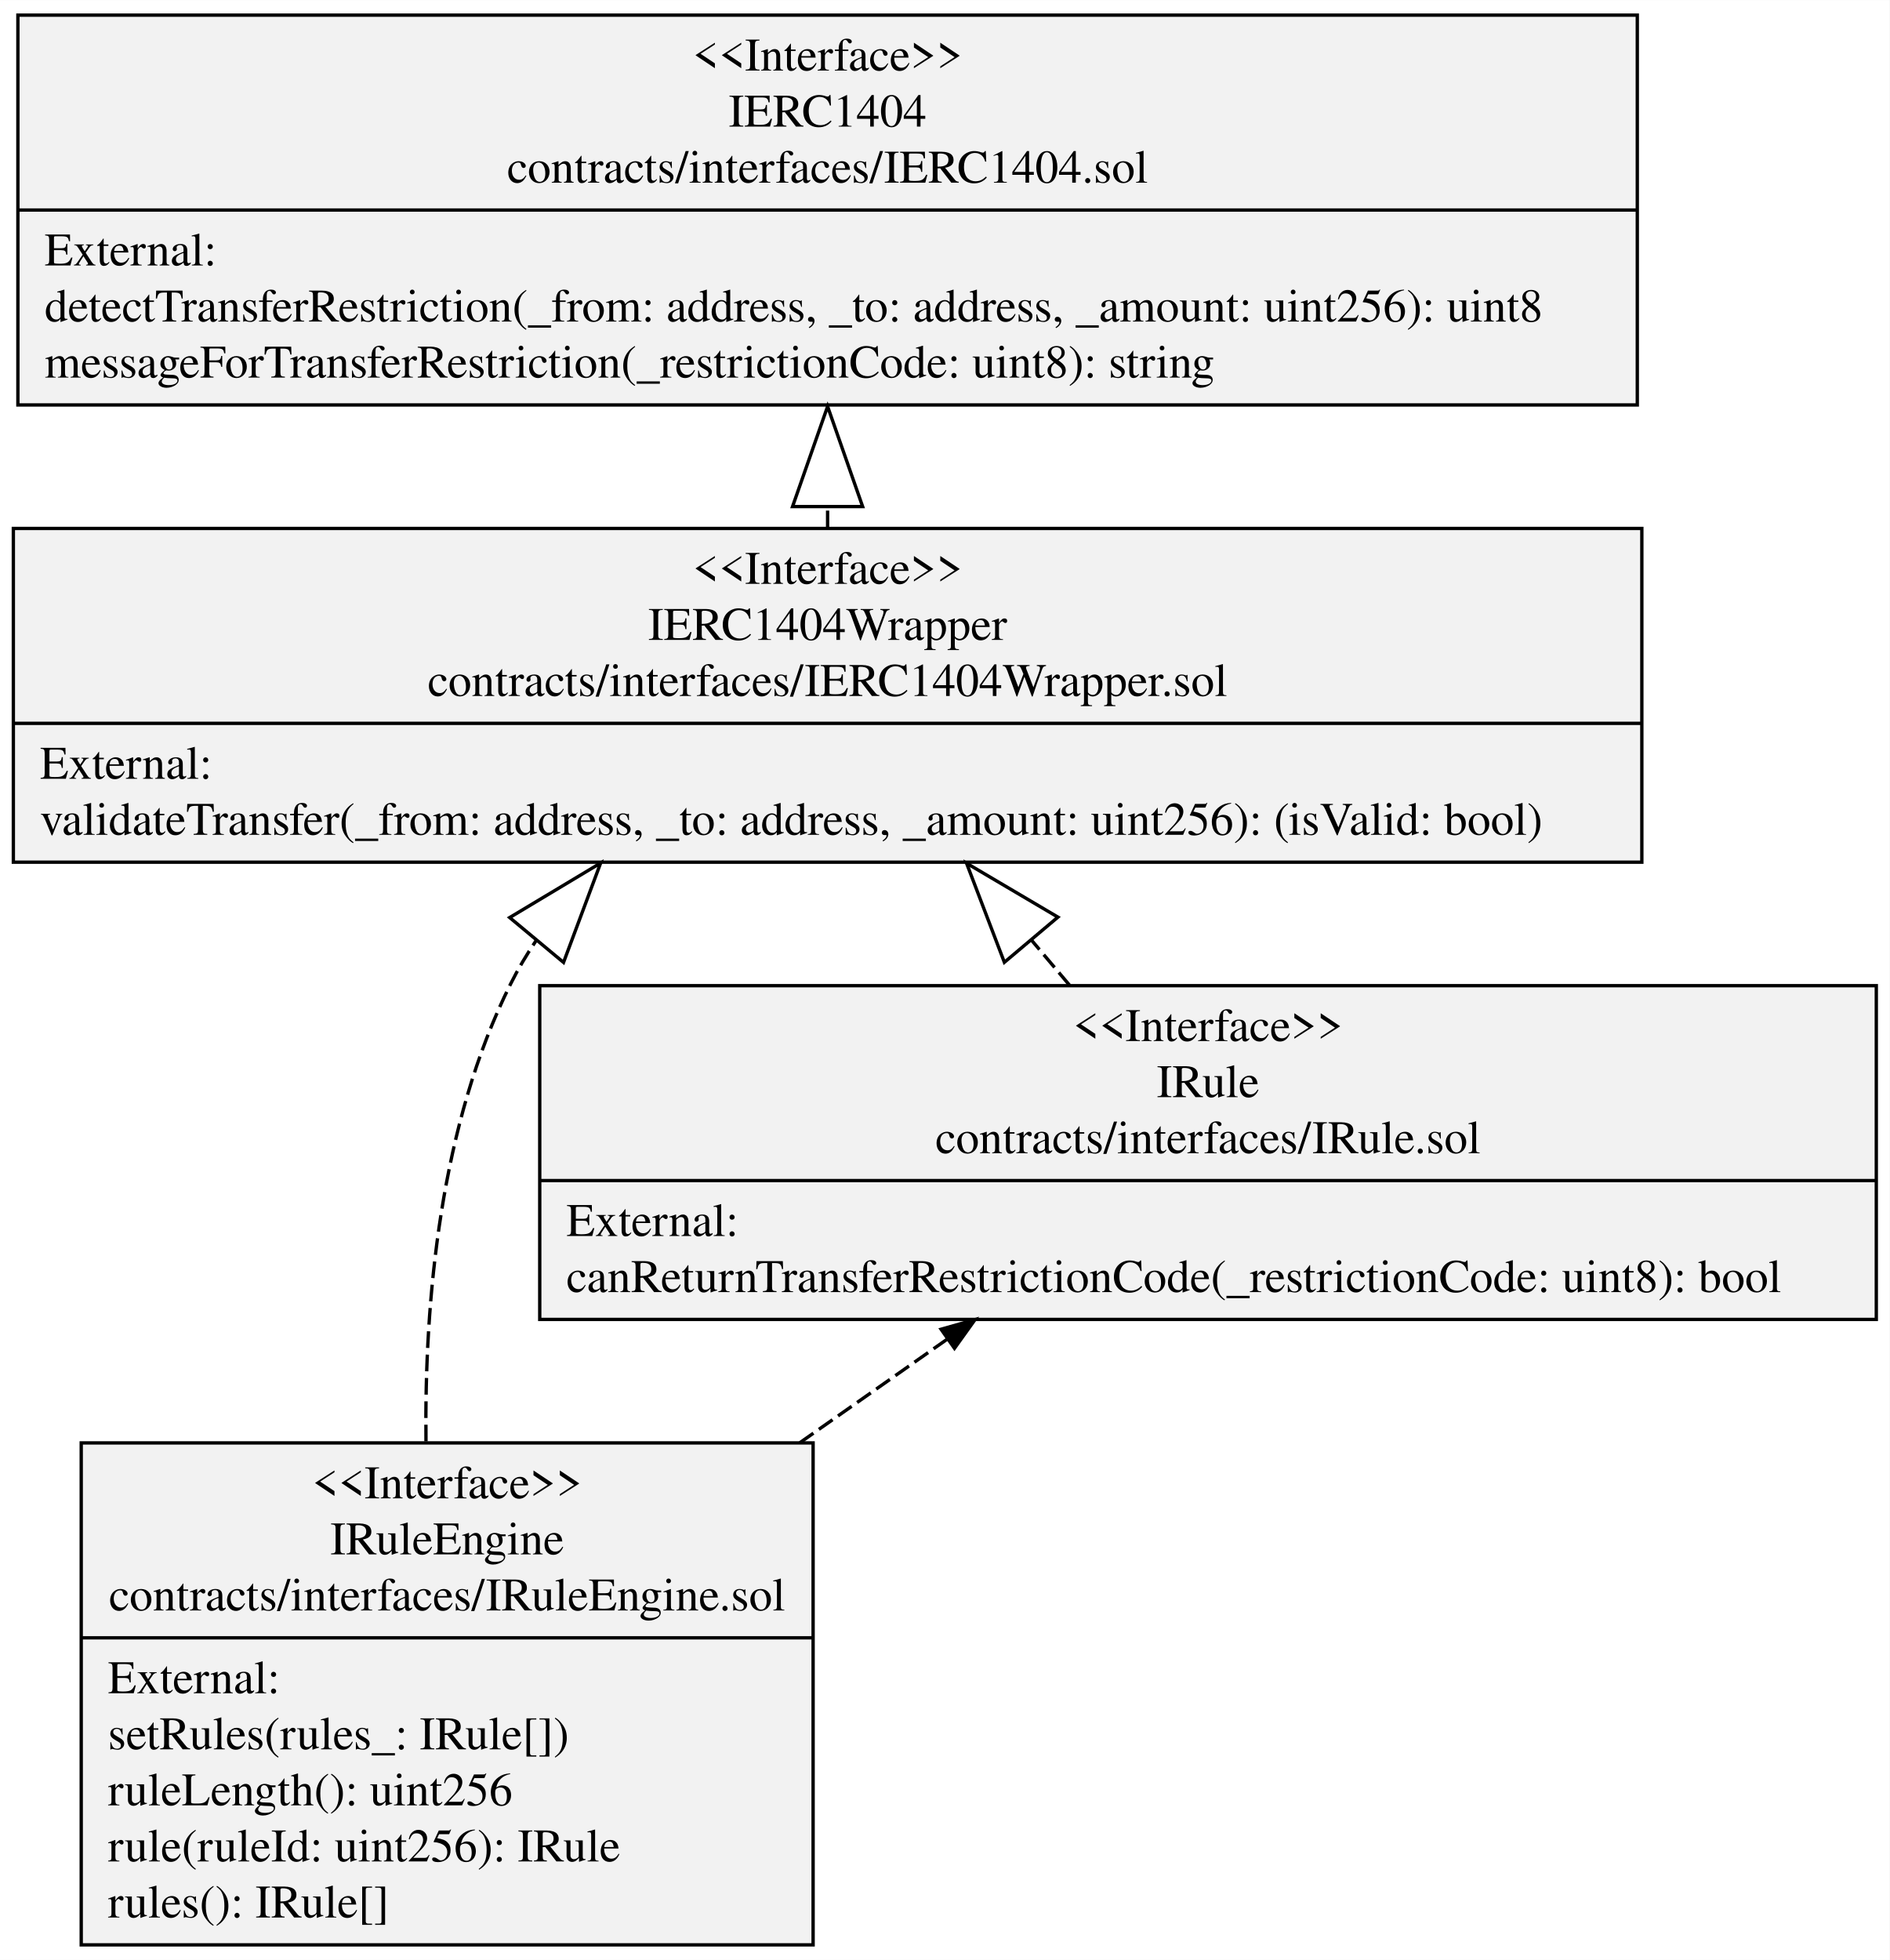
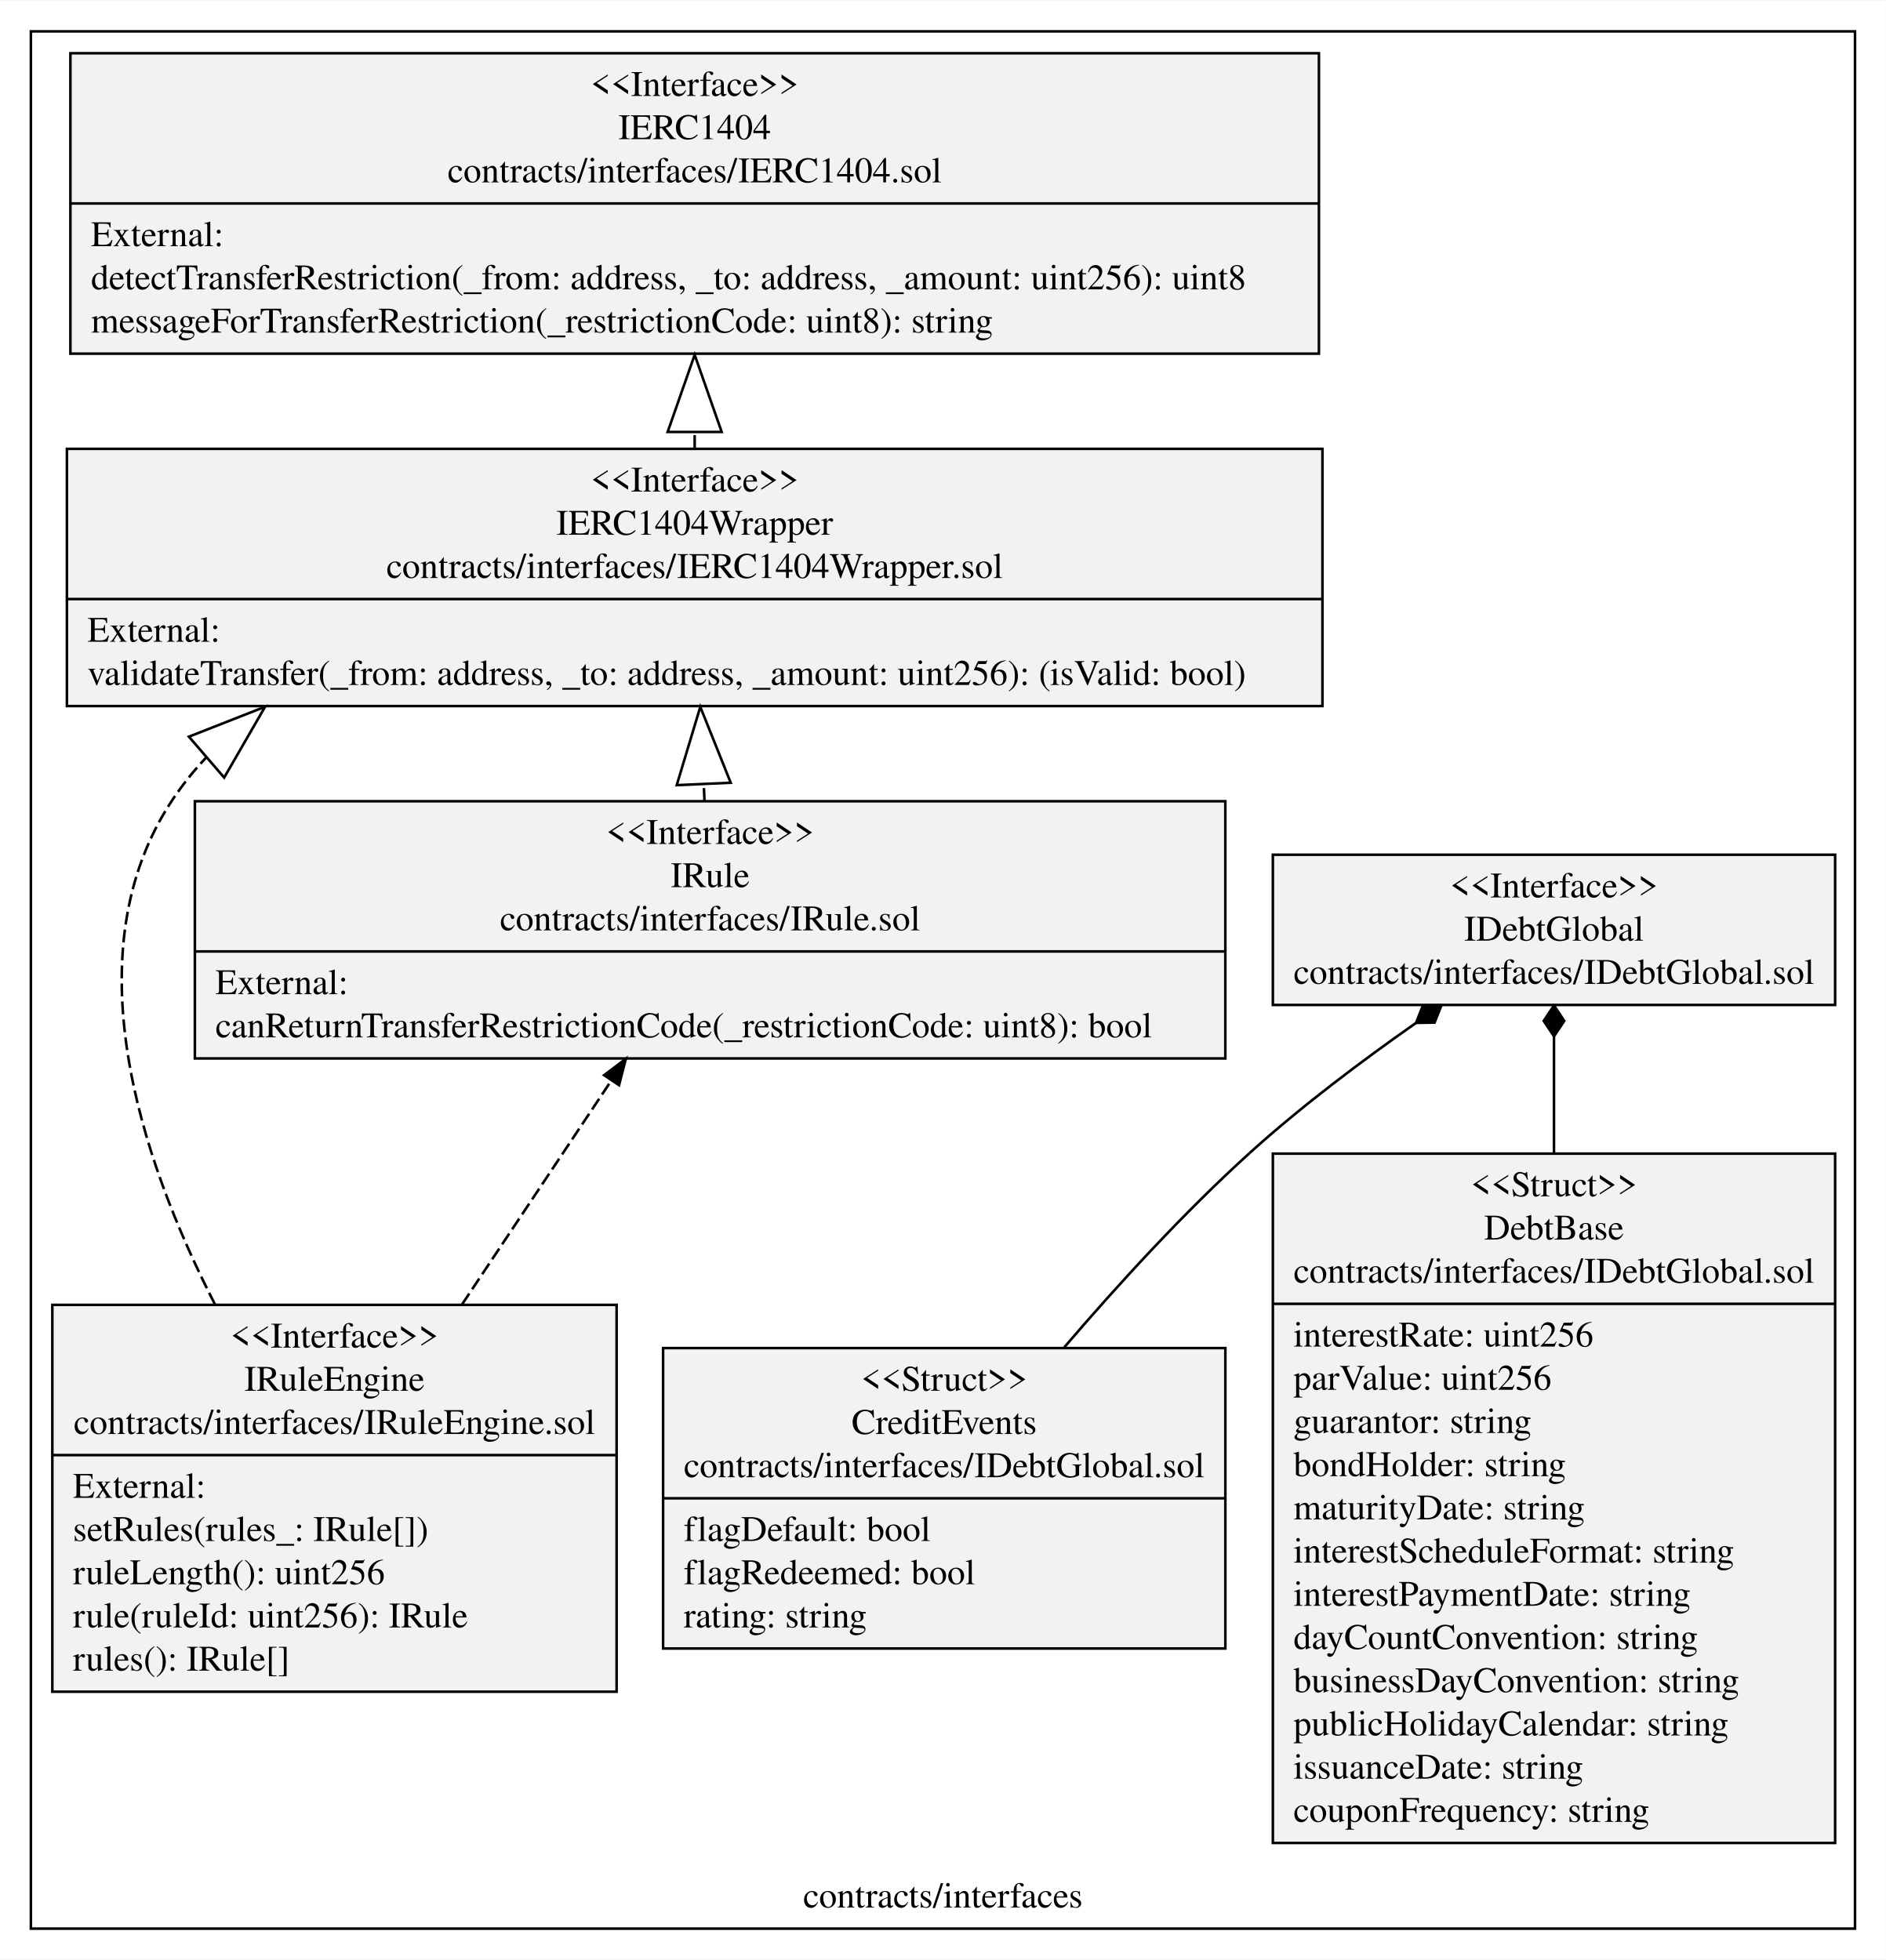
- <svg xmlns="http://www.w3.org/2000/svg" width="566pt" height="587pt" viewBox="0.00 0.00 566.26 587.20">
-   <g id="graph0" class="graph" transform="scale(1 1) rotate(0) translate(4 583.2)">
-     <polygon fill="white" stroke="transparent" points="-4,4 -4,-583.2 562.26,-583.2 562.26,4 -4,4" />
+ <svg xmlns="http://www.w3.org/2000/svg" width="733pt" height="762pt" viewBox="0.00 0.00 733.00 761.60">
+   <g id="graph0" class="graph" transform="scale(1 1) rotate(0) translate(4 757.6)">
+     <polygon fill="white" stroke="transparent" points="-4,4 -4,-757.6 729,-757.6 729,4 -4,4" />
+     <g id="clust1" class="cluster">
+       <polygon fill="none" stroke="black" points="8,-8 8,-745.6 717,-745.6 717,-8 8,-8" />
+       <text text-anchor="middle" x="362.5" y="-16.2" font-family="Times,serif" font-size="14.00">contracts/interfaces</text>
+     </g>
    <g id="node1" class="node">
-       <polygon fill="#f2f2f2" stroke="black" points="1.36,-461.9 1.36,-578.7 486.64,-578.7 486.64,-461.9 1.36,-461.9" />
-       <text text-anchor="middle" x="244" y="-562.1" font-family="Times,serif" font-size="14.00">&lt;&lt;Interface&gt;&gt;</text>
-       <text text-anchor="middle" x="244" y="-545.3" font-family="Times,serif" font-size="14.00">IERC1404</text>
-       <text text-anchor="middle" x="244" y="-528.5" font-family="Times,serif" font-size="14.00">contracts/interfaces/IERC1404.sol</text>
-       <polyline fill="none" stroke="black" points="1.36,-520.3 486.64,-520.3 " />
-       <text text-anchor="start" x="9.36" y="-503.7" font-family="Times,serif" font-size="14.00">External:</text>
-       <text text-anchor="start" x="9.36" y="-486.9" font-family="Times,serif" font-size="14.00">     detectTransferRestriction(_from: address, _to: address, _amount: uint256): uint8</text>
-       <text text-anchor="start" x="9.36" y="-470.1" font-family="Times,serif" font-size="14.00">     messageForTransferRestriction(_restrictionCode: uint8): string</text>
+       <polygon fill="#f2f2f2" stroke="black" points="490.73,-41.3 490.73,-309.3 709.27,-309.3 709.27,-41.3 490.73,-41.3" />
+       <text text-anchor="middle" x="600" y="-292.7" font-family="Times,serif" font-size="14.00">&lt;&lt;Struct&gt;&gt;</text>
+       <text text-anchor="middle" x="600" y="-275.9" font-family="Times,serif" font-size="14.00">DebtBase</text>
+       <text text-anchor="middle" x="600" y="-259.1" font-family="Times,serif" font-size="14.00">contracts/interfaces/IDebtGlobal.sol</text>
+       <polyline fill="none" stroke="black" points="490.73,-250.9 709.27,-250.9 " />
+       <text text-anchor="start" x="498.73" y="-234.3" font-family="Times,serif" font-size="14.00">interestRate: uint256</text>
+       <text text-anchor="start" x="498.73" y="-217.5" font-family="Times,serif" font-size="14.00">parValue: uint256</text>
+       <text text-anchor="start" x="498.73" y="-200.7" font-family="Times,serif" font-size="14.00">guarantor: string</text>
+       <text text-anchor="start" x="498.73" y="-183.9" font-family="Times,serif" font-size="14.00">bondHolder: string</text>
+       <text text-anchor="start" x="498.73" y="-167.1" font-family="Times,serif" font-size="14.00">maturityDate: string</text>
+       <text text-anchor="start" x="498.73" y="-150.3" font-family="Times,serif" font-size="14.00">interestScheduleFormat: string</text>
+       <text text-anchor="start" x="498.73" y="-133.5" font-family="Times,serif" font-size="14.00">interestPaymentDate: string</text>
+       <text text-anchor="start" x="498.73" y="-116.7" font-family="Times,serif" font-size="14.00">dayCountConvention: string</text>
+       <text text-anchor="start" x="498.73" y="-99.9" font-family="Times,serif" font-size="14.00">businessDayConvention: string</text>
+       <text text-anchor="start" x="498.73" y="-83.1" font-family="Times,serif" font-size="14.00">publicHolidayCalendar: string</text>
+       <text text-anchor="start" x="498.73" y="-66.3" font-family="Times,serif" font-size="14.00">issuanceDate: string</text>
+       <text text-anchor="start" x="498.73" y="-49.5" font-family="Times,serif" font-size="14.00">couponFrequency: string</text>
+     </g>
+     <g id="node3" class="node">
+       <polygon fill="#f2f2f2" stroke="black" points="490.73,-367.1 490.73,-425.5 709.27,-425.5 709.27,-367.1 490.73,-367.1" />
+       <text text-anchor="middle" x="600" y="-408.9" font-family="Times,serif" font-size="14.00">&lt;&lt;Interface&gt;&gt;</text>
+       <text text-anchor="middle" x="600" y="-392.1" font-family="Times,serif" font-size="14.00">IDebtGlobal</text>
+       <text text-anchor="middle" x="600" y="-375.3" font-family="Times,serif" font-size="14.00">contracts/interfaces/IDebtGlobal.sol</text>
+     </g>
+     <g id="edge1" class="edge">
+       <path fill="none" stroke="black" d="M600,-309.37C600,-325.8 600,-341.48 600,-354.85" />
+       <polygon fill="black" stroke="black" points="600,-354.9 604,-360.9 600,-366.9 596,-360.9 600,-354.9" />
    </g>
    <g id="node2" class="node">
-       <polygon fill="#f2f2f2" stroke="black" points="0,-324.9 0,-424.9 488,-424.9 488,-324.9 0,-324.9" />
-       <text text-anchor="middle" x="244" y="-408.3" font-family="Times,serif" font-size="14.00">&lt;&lt;Interface&gt;&gt;</text>
-       <text text-anchor="middle" x="244" y="-391.5" font-family="Times,serif" font-size="14.00">IERC1404Wrapper</text>
-       <text text-anchor="middle" x="244" y="-374.7" font-family="Times,serif" font-size="14.00">contracts/interfaces/IERC1404Wrapper.sol</text>
-       <polyline fill="none" stroke="black" points="0,-366.5 488,-366.5 " />
-       <text text-anchor="start" x="8" y="-349.9" font-family="Times,serif" font-size="14.00">External:</text>
-       <text text-anchor="start" x="8" y="-333.1" font-family="Times,serif" font-size="14.00">     validateTransfer(_from: address, _to: address, _amount: uint256): (isValid: bool)</text>
-     </g>
-     <g id="edge1" class="edge">
-       <path fill="none" stroke="black" stroke-dasharray="5,2" d="M244,-425.25C244,-427.26 244,-429.29 244,-431.34" />
-       <polygon fill="none" stroke="black" points="233.5,-431.46 244,-461.46 254.5,-431.46 233.5,-431.46" />
-     </g>
-     <g id="node3" class="node">
-       <polygon fill="#f2f2f2" stroke="black" points="157.74,-187.9 157.74,-287.9 558.26,-287.9 558.26,-187.9 157.74,-187.9" />
-       <text text-anchor="middle" x="358" y="-271.3" font-family="Times,serif" font-size="14.00">&lt;&lt;Interface&gt;&gt;</text>
-       <text text-anchor="middle" x="358" y="-254.5" font-family="Times,serif" font-size="14.00">IRule</text>
-       <text text-anchor="middle" x="358" y="-237.7" font-family="Times,serif" font-size="14.00">contracts/interfaces/IRule.sol</text>
-       <polyline fill="none" stroke="black" points="157.74,-229.5 558.26,-229.5 " />
-       <text text-anchor="start" x="165.74" y="-212.9" font-family="Times,serif" font-size="14.00">External:</text>
-       <text text-anchor="start" x="165.74" y="-196.1" font-family="Times,serif" font-size="14.00">     canReturnTransferRestrictionCode(_restrictionCode: uint8): bool</text>
+       <polygon fill="#f2f2f2" stroke="black" points="253.73,-116.9 253.73,-233.7 472.27,-233.7 472.27,-116.9 253.73,-116.9" />
+       <text text-anchor="middle" x="363" y="-217.1" font-family="Times,serif" font-size="14.00">&lt;&lt;Struct&gt;&gt;</text>
+       <text text-anchor="middle" x="363" y="-200.3" font-family="Times,serif" font-size="14.00">CreditEvents</text>
+       <text text-anchor="middle" x="363" y="-183.5" font-family="Times,serif" font-size="14.00">contracts/interfaces/IDebtGlobal.sol</text>
+       <polyline fill="none" stroke="black" points="253.73,-175.3 472.27,-175.3 " />
+       <text text-anchor="start" x="261.73" y="-158.7" font-family="Times,serif" font-size="14.00">flagDefault: bool</text>
+       <text text-anchor="start" x="261.73" y="-141.9" font-family="Times,serif" font-size="14.00">flagRedeemed: bool</text>
+       <text text-anchor="start" x="261.73" y="-125.1" font-family="Times,serif" font-size="14.00">rating: string</text>
    </g>
    <g id="edge2" class="edge">
-       <path fill="none" stroke="black" stroke-dasharray="5,2" d="M316.52,-288.02C312.83,-292.39 309.04,-296.88 305.23,-301.39" />
-       <polygon fill="none" stroke="black" points="296.97,-294.9 285.64,-324.59 313.02,-308.44 296.97,-294.9" />
+       <path fill="none" stroke="black" d="M409.68,-234.03C430.66,-258.52 456.43,-286.69 482,-309.8 501.84,-327.73 525.41,-345.43 546.25,-360.03" />
+       <polygon fill="black" stroke="black" points="546.37,-360.11 553.58,-360.24 556.24,-366.94 549.03,-366.82 546.37,-360.11" />
    </g>
    <g id="node4" class="node">
-       <polygon fill="#f2f2f2" stroke="black" points="20.34,-0.5 20.34,-150.9 239.66,-150.9 239.66,-0.5 20.34,-0.5" />
-       <text text-anchor="middle" x="130" y="-134.3" font-family="Times,serif" font-size="14.00">&lt;&lt;Interface&gt;&gt;</text>
-       <text text-anchor="middle" x="130" y="-117.5" font-family="Times,serif" font-size="14.00">IRuleEngine</text>
-       <text text-anchor="middle" x="130" y="-100.7" font-family="Times,serif" font-size="14.00">contracts/interfaces/IRuleEngine.sol</text>
-       <polyline fill="none" stroke="black" points="20.34,-92.5 239.66,-92.5 " />
-       <text text-anchor="start" x="28.34" y="-75.9" font-family="Times,serif" font-size="14.00">External:</text>
-       <text text-anchor="start" x="28.34" y="-59.1" font-family="Times,serif" font-size="14.00">     setRules(rules_: IRule[])</text>
-       <text text-anchor="start" x="28.34" y="-42.3" font-family="Times,serif" font-size="14.00">     ruleLength(): uint256</text>
-       <text text-anchor="start" x="28.34" y="-25.5" font-family="Times,serif" font-size="14.00">     rule(ruleId: uint256): IRule</text>
-       <text text-anchor="start" x="28.34" y="-8.7" font-family="Times,serif" font-size="14.00">     rules(): IRule[]</text>
+       <polygon fill="#f2f2f2" stroke="black" points="23.36,-620.3 23.36,-737.1 508.64,-737.1 508.64,-620.3 23.36,-620.3" />
+       <text text-anchor="middle" x="266" y="-720.5" font-family="Times,serif" font-size="14.00">&lt;&lt;Interface&gt;&gt;</text>
+       <text text-anchor="middle" x="266" y="-703.7" font-family="Times,serif" font-size="14.00">IERC1404</text>
+       <text text-anchor="middle" x="266" y="-686.9" font-family="Times,serif" font-size="14.00">contracts/interfaces/IERC1404.sol</text>
+       <polyline fill="none" stroke="black" points="23.36,-678.7 508.64,-678.7 " />
+       <text text-anchor="start" x="31.36" y="-662.1" font-family="Times,serif" font-size="14.00">External:</text>
+       <text text-anchor="start" x="31.36" y="-645.3" font-family="Times,serif" font-size="14.00">     detectTransferRestriction(_from: address, _to: address, _amount: uint256): uint8</text>
+       <text text-anchor="start" x="31.36" y="-628.5" font-family="Times,serif" font-size="14.00">     messageForTransferRestriction(_restrictionCode: uint8): string</text>
+     </g>
+     <g id="node5" class="node">
+       <polygon fill="#f2f2f2" stroke="black" points="22,-483.3 22,-583.3 510,-583.3 510,-483.3 22,-483.3" />
+       <text text-anchor="middle" x="266" y="-566.7" font-family="Times,serif" font-size="14.00">&lt;&lt;Interface&gt;&gt;</text>
+       <text text-anchor="middle" x="266" y="-549.9" font-family="Times,serif" font-size="14.00">IERC1404Wrapper</text>
+       <text text-anchor="middle" x="266" y="-533.1" font-family="Times,serif" font-size="14.00">contracts/interfaces/IERC1404Wrapper.sol</text>
+       <polyline fill="none" stroke="black" points="22,-524.9 510,-524.9 " />
+       <text text-anchor="start" x="30" y="-508.3" font-family="Times,serif" font-size="14.00">External:</text>
+       <text text-anchor="start" x="30" y="-491.5" font-family="Times,serif" font-size="14.00">     validateTransfer(_from: address, _to: address, _amount: uint256): (isValid: bool)</text>
    </g>
    <g id="edge3" class="edge">
-       <path fill="none" stroke="black" stroke-dasharray="5,2" d="M123.65,-151.36C123.16,-193.64 127.96,-246.32 149,-288.4 151.23,-292.87 153.81,-297.21 156.65,-301.41" />
-       <polygon fill="none" stroke="black" points="148.73,-308.31 175.99,-324.65 164.87,-294.87 148.73,-308.31" />
+       <path fill="none" stroke="black" stroke-dasharray="5,2" d="M266,-583.65C266,-585.66 266,-587.69 266,-589.74" />
+       <polygon fill="none" stroke="black" points="255.5,-589.86 266,-619.86 276.5,-589.86 255.5,-589.86" />
+     </g>
+     <g id="node6" class="node">
+       <polygon fill="#f2f2f2" stroke="black" points="71.74,-346.3 71.74,-446.3 472.26,-446.3 472.26,-346.3 71.74,-346.3" />
+       <text text-anchor="middle" x="272" y="-429.7" font-family="Times,serif" font-size="14.00">&lt;&lt;Interface&gt;&gt;</text>
+       <text text-anchor="middle" x="272" y="-412.9" font-family="Times,serif" font-size="14.00">IRule</text>
+       <text text-anchor="middle" x="272" y="-396.1" font-family="Times,serif" font-size="14.00">contracts/interfaces/IRule.sol</text>
+       <polyline fill="none" stroke="black" points="71.74,-387.9 472.26,-387.9 " />
+       <text text-anchor="start" x="79.74" y="-371.3" font-family="Times,serif" font-size="14.00">External:</text>
+       <text text-anchor="start" x="79.74" y="-354.5" font-family="Times,serif" font-size="14.00">     canReturnTransferRestrictionCode(_restrictionCode: uint8): bool</text>
    </g>
    <g id="edge4" class="edge">
-       <path fill="none" stroke="black" stroke-dasharray="5,2" d="M235.66,-150.94C250.56,-161.41 265.65,-172.01 279.9,-182.02" />
-       <polygon fill="black" stroke="black" points="278,-184.96 288.19,-187.85 282.02,-179.24 278,-184.96" />
+       <path fill="none" stroke="black" stroke-dasharray="5,2" d="M269.82,-446.42C269.72,-448.56 269.63,-450.73 269.53,-452.91" />
+       <polygon fill="none" stroke="black" points="259.03,-452.55 268.19,-482.99 280.01,-453.49 259.03,-452.55" />
+     </g>
+     <g id="node7" class="node">
+       <polygon fill="#f2f2f2" stroke="black" points="16.34,-100.1 16.34,-250.5 235.66,-250.5 235.66,-100.1 16.34,-100.1" />
+       <text text-anchor="middle" x="126" y="-233.9" font-family="Times,serif" font-size="14.00">&lt;&lt;Interface&gt;&gt;</text>
+       <text text-anchor="middle" x="126" y="-217.1" font-family="Times,serif" font-size="14.00">IRuleEngine</text>
+       <text text-anchor="middle" x="126" y="-200.3" font-family="Times,serif" font-size="14.00">contracts/interfaces/IRuleEngine.sol</text>
+       <polyline fill="none" stroke="black" points="16.34,-192.1 235.66,-192.1 " />
+       <text text-anchor="start" x="24.34" y="-175.5" font-family="Times,serif" font-size="14.00">External:</text>
+       <text text-anchor="start" x="24.34" y="-158.7" font-family="Times,serif" font-size="14.00">     setRules(rules_: IRule[])</text>
+       <text text-anchor="start" x="24.34" y="-141.9" font-family="Times,serif" font-size="14.00">     ruleLength(): uint256</text>
+       <text text-anchor="start" x="24.34" y="-125.1" font-family="Times,serif" font-size="14.00">     rule(ruleId: uint256): IRule</text>
+       <text text-anchor="start" x="24.34" y="-108.3" font-family="Times,serif" font-size="14.00">     rules(): IRule[]</text>
+     </g>
+     <g id="edge5" class="edge">
+       <path fill="none" stroke="black" stroke-dasharray="5,2" d="M79.53,-250.72C50.03,-308.42 24.06,-388.15 63,-446.8 66.94,-452.74 71.38,-458.26 76.23,-463.4" />
+       <polygon fill="none" stroke="black" points="69.43,-471.4 99.01,-483.02 83.13,-455.48 69.43,-471.4" />
+     </g>
+     <g id="edge6" class="edge">
+       <path fill="none" stroke="black" stroke-dasharray="5,2" d="M175.63,-250.75C194.58,-279.17 215.87,-311.11 233.62,-337.73" />
+       <polygon fill="black" stroke="black" points="230.79,-339.79 239.25,-346.17 236.61,-335.91 230.79,-339.79" />
    </g>
  </g>
</svg>
